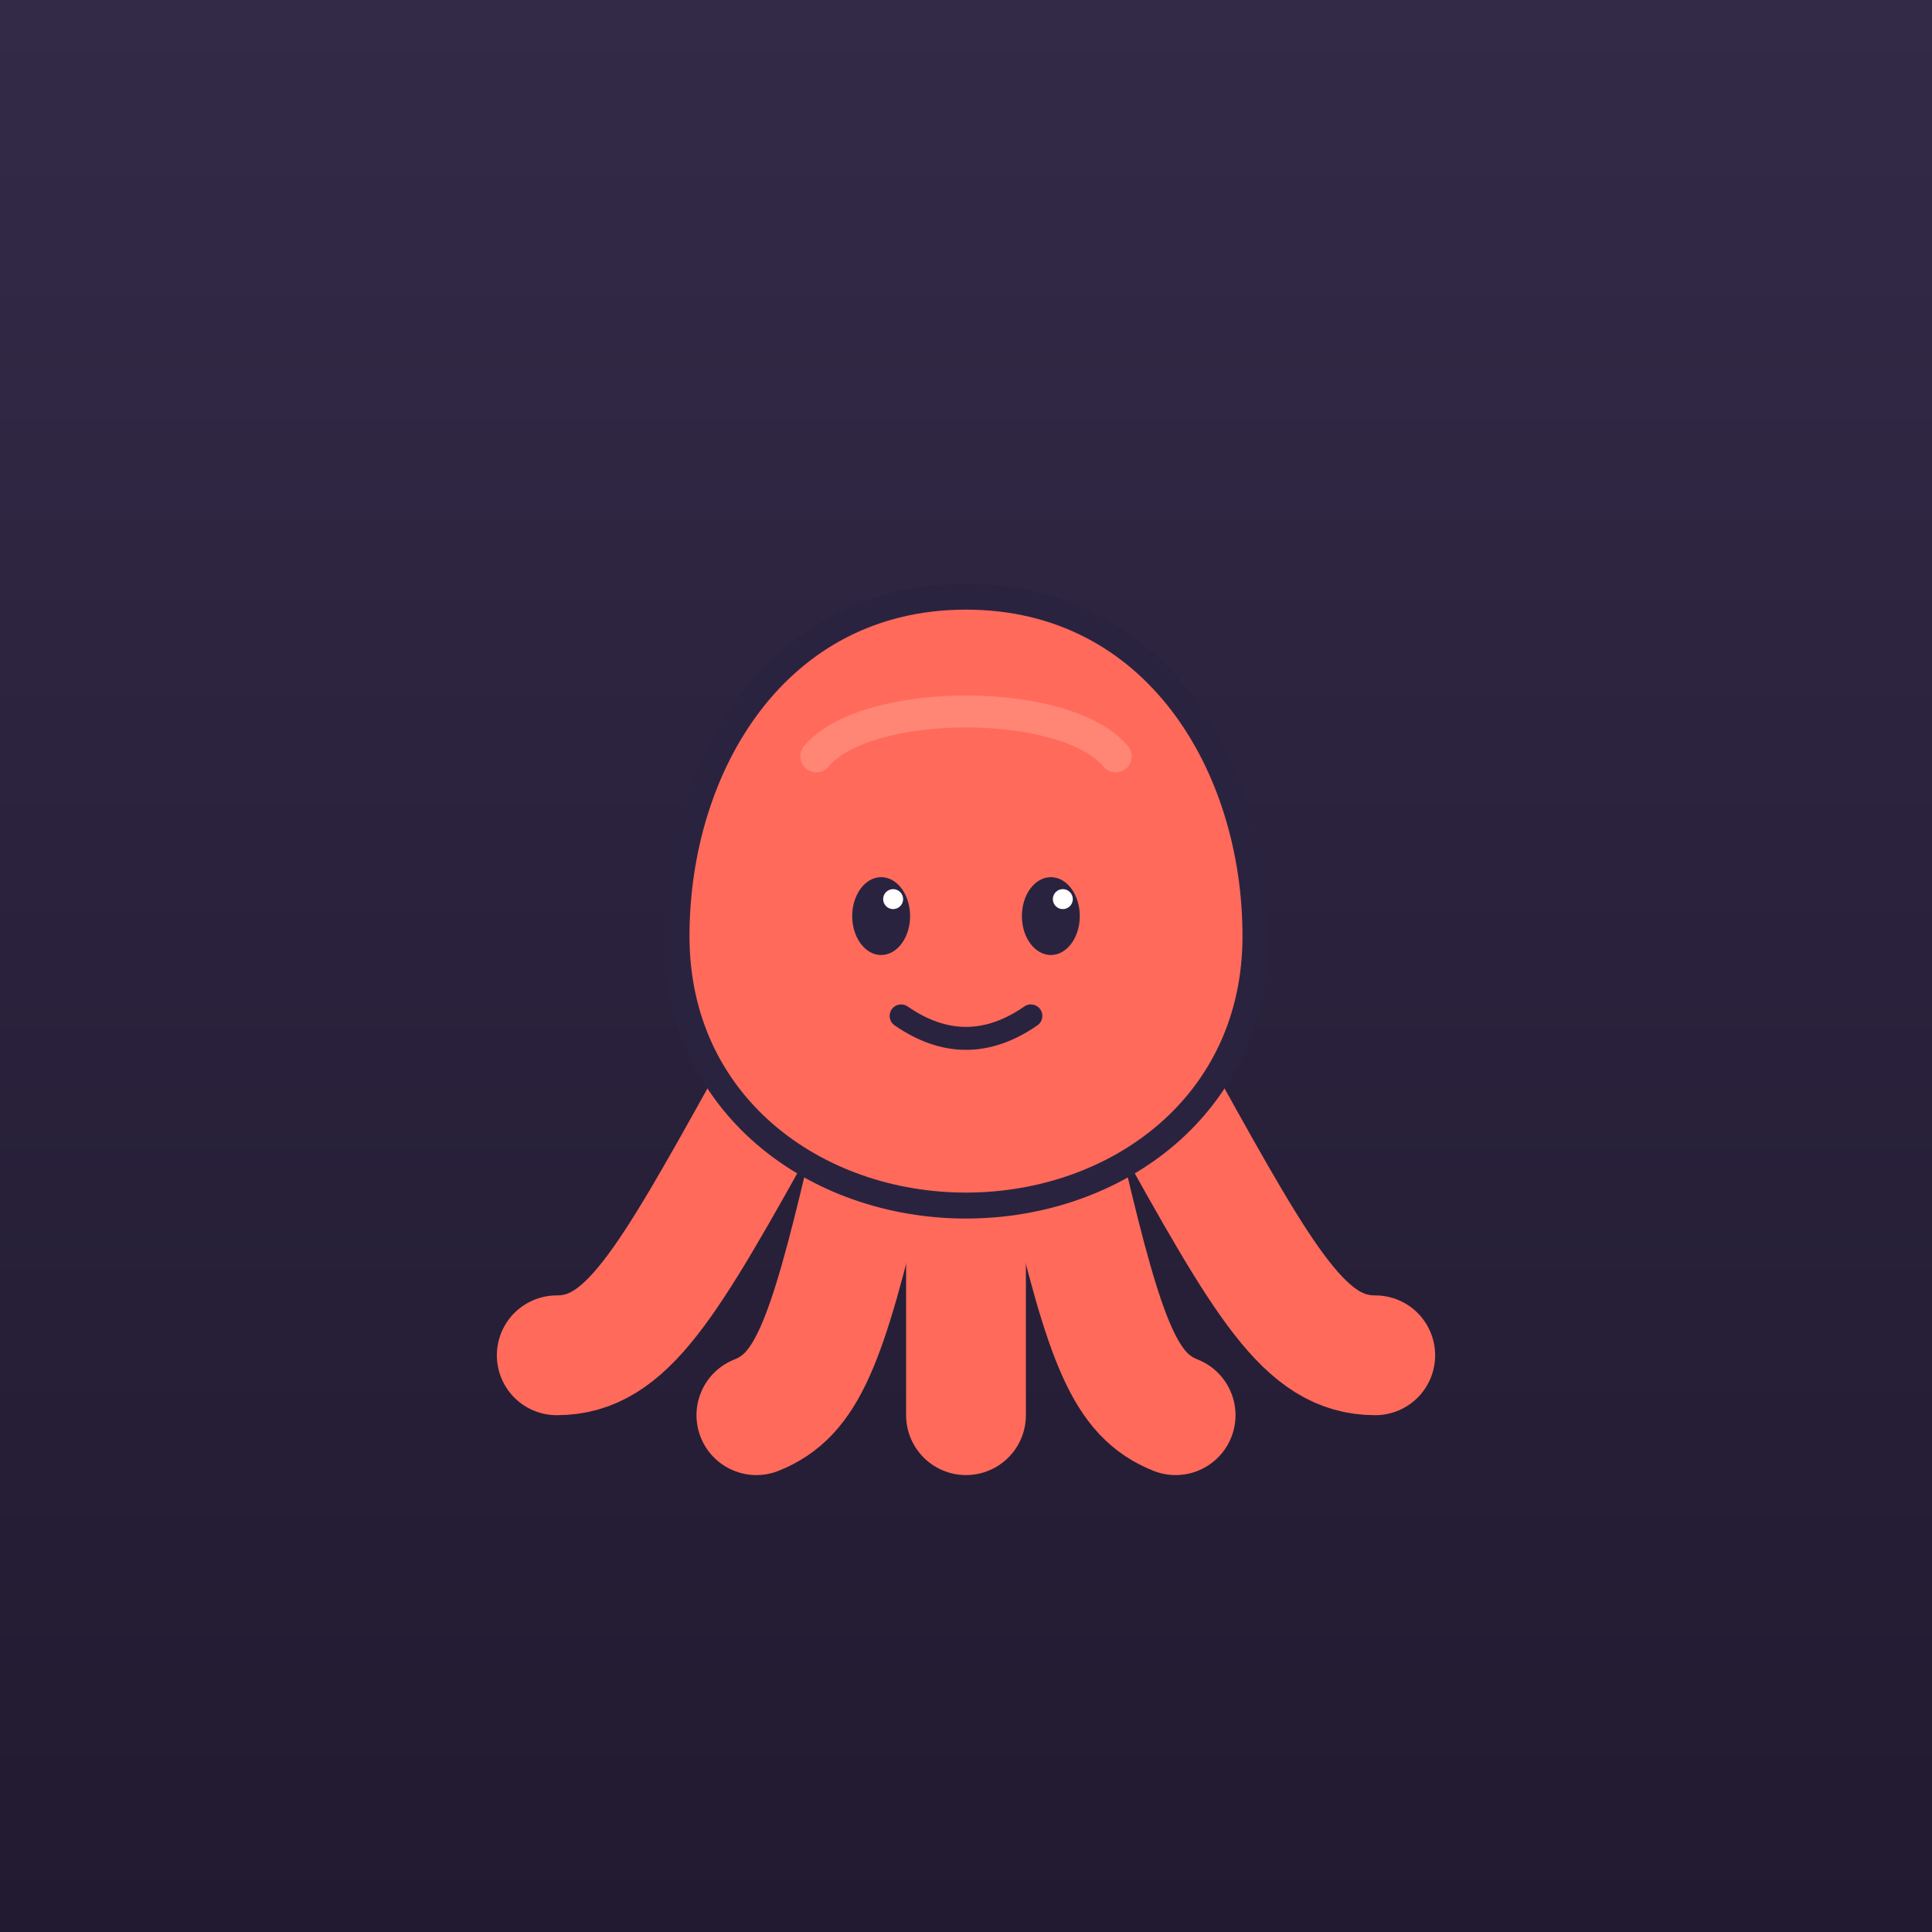
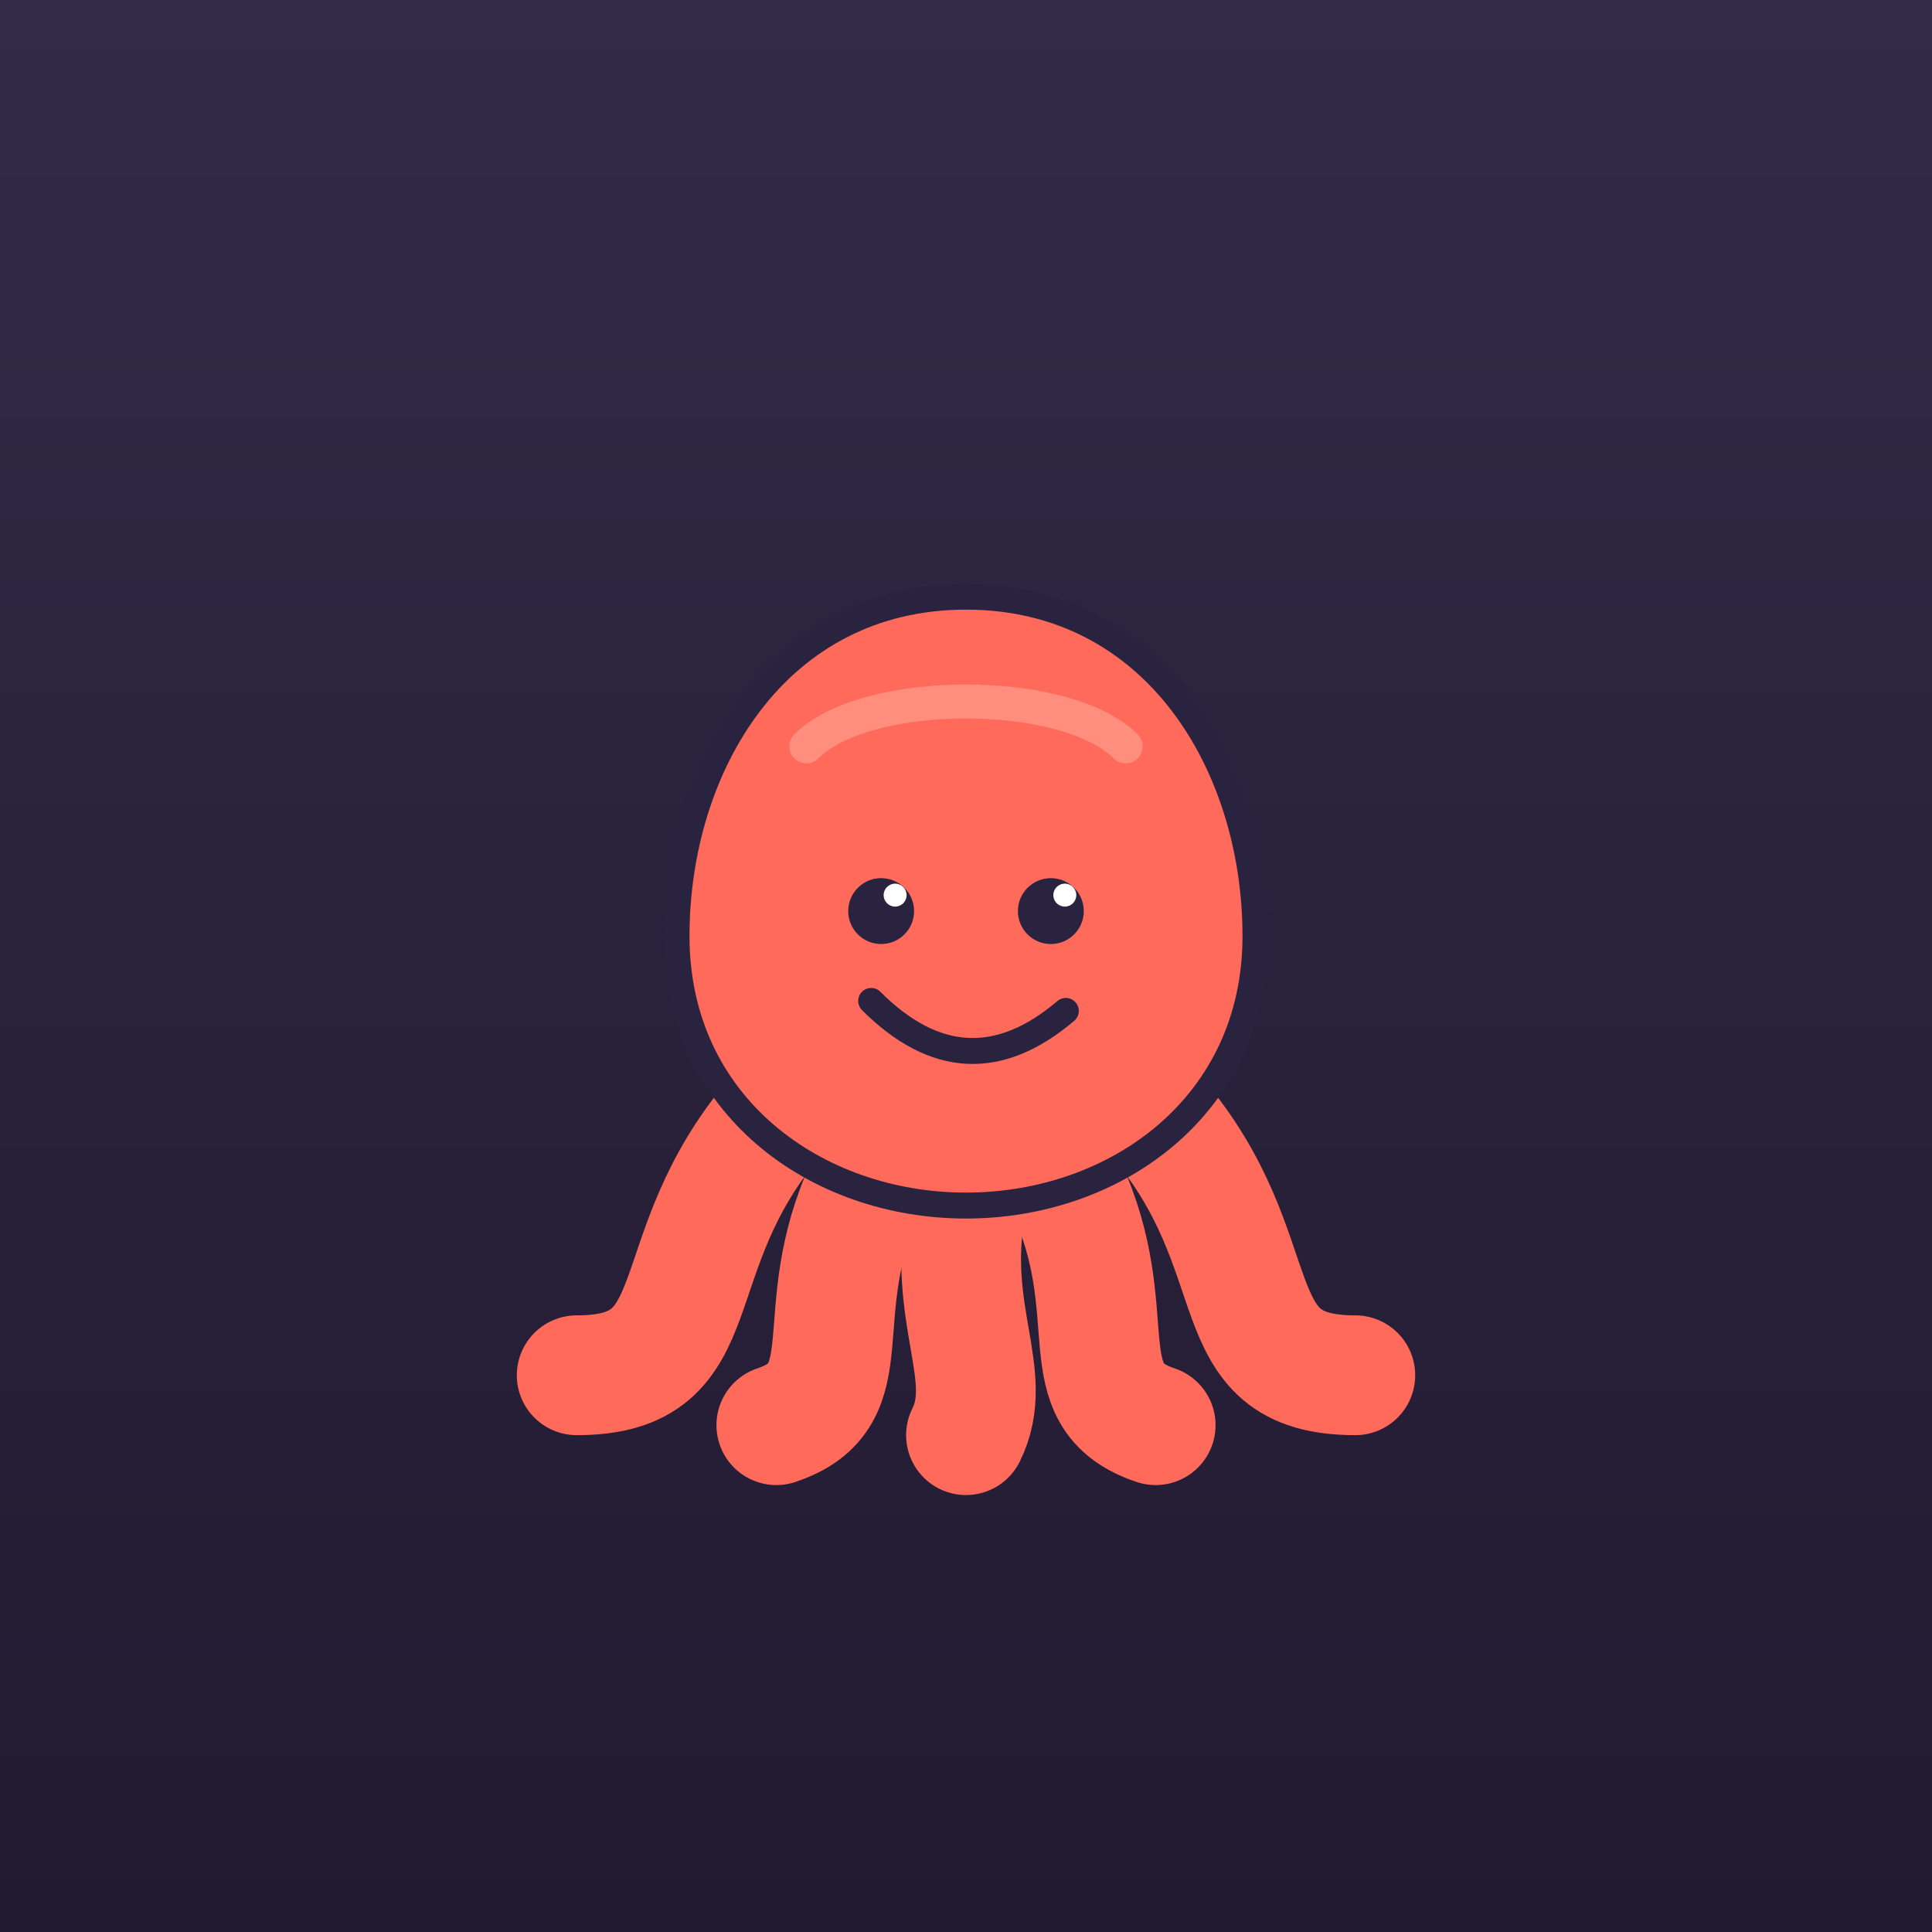
<svg xmlns="http://www.w3.org/2000/svg" viewBox="0 0 120 120">
  <defs>
    <linearGradient id="bg" x1="0" y1="0" x2="0" y2="1">
      <stop offset="0" stop-color="#332A48" />
      <stop offset="1" stop-color="#211A30" />
    </linearGradient>
  </defs>
  <rect width="120" height="120" fill="url(#bg)" />
  <g transform="translate(60 60) scale(0.62) translate(-60 -60)">
    <g stroke="#FF6A5B" stroke-width="12" stroke-linecap="round" fill="none">
-       <path d="M40 74 C 30 92, 26 99, 19 99" />
-       <path d="M50 81 C 46 98, 44 103, 39 105" />
-       <path d="M60 83 L60 105" />
-       <path d="M70 81 C 74 98, 76 103, 81 105" />
-       <path d="M80 74 C 90 92, 94 99, 101 99" />
+       <path d="M41 75 C 29 89, 35 101, 21 101" />
+       <path d="M50 82 C 44 95, 50 103, 41 106" />
+       <path d="M60 84 C 58 95, 63 101, 60 107" />
+       <path d="M70 82 C 76 95, 70 103, 79 106" />
+       <path d="M79 75 C 91 89, 85 101, 99 101" />
    </g>
    <path d="M60 23 C 41 23, 31 40, 31 57 C 31 74, 45 84, 60 84 C 75 84, 89 74, 89 57 C 89 40, 79 23, 60 23 Z" fill="#FF6A5B" stroke="#2A2340" stroke-width="2.6" />
-     <path d="M45 39 C 50 33, 70 33, 75 39" stroke="#FF9080" stroke-width="3.2" fill="none" stroke-linecap="round" opacity=".7" />
-     <ellipse cx="51.5" cy="55" rx="2.9" ry="3.9" fill="#2A2340" />
-     <ellipse cx="68.5" cy="55" rx="2.9" ry="3.9" fill="#2A2340" />
-     <circle cx="52.7" cy="53.3" r="1" fill="#fff" />
-     <circle cx="69.7" cy="53.3" r="1" fill="#fff" />
-     <path d="M53.5 65 Q60 69.5 66.5 65" stroke="#2A2340" stroke-width="2.3" fill="none" stroke-linecap="round" />
+     <path d="M44 38 C 50 32, 70 32, 76 38" stroke="#FF9A8B" stroke-width="3.4" fill="none" stroke-linecap="round" opacity=".75" />
+     <circle cx="51.5" cy="54.5" r="3.3" fill="#2A2340" />
+     <circle cx="68.5" cy="54.5" r="3.3" fill="#2A2340" />
+     <circle cx="52.9" cy="52.9" r="1.15" fill="#fff" />
+     <circle cx="69.9" cy="52.9" r="1.15" fill="#fff" />
+     <path d="M50.5 63.5 Q60 73 70 64.5" stroke="#2A2340" stroke-width="2.6" fill="none" stroke-linecap="round" />
  </g>
</svg>
